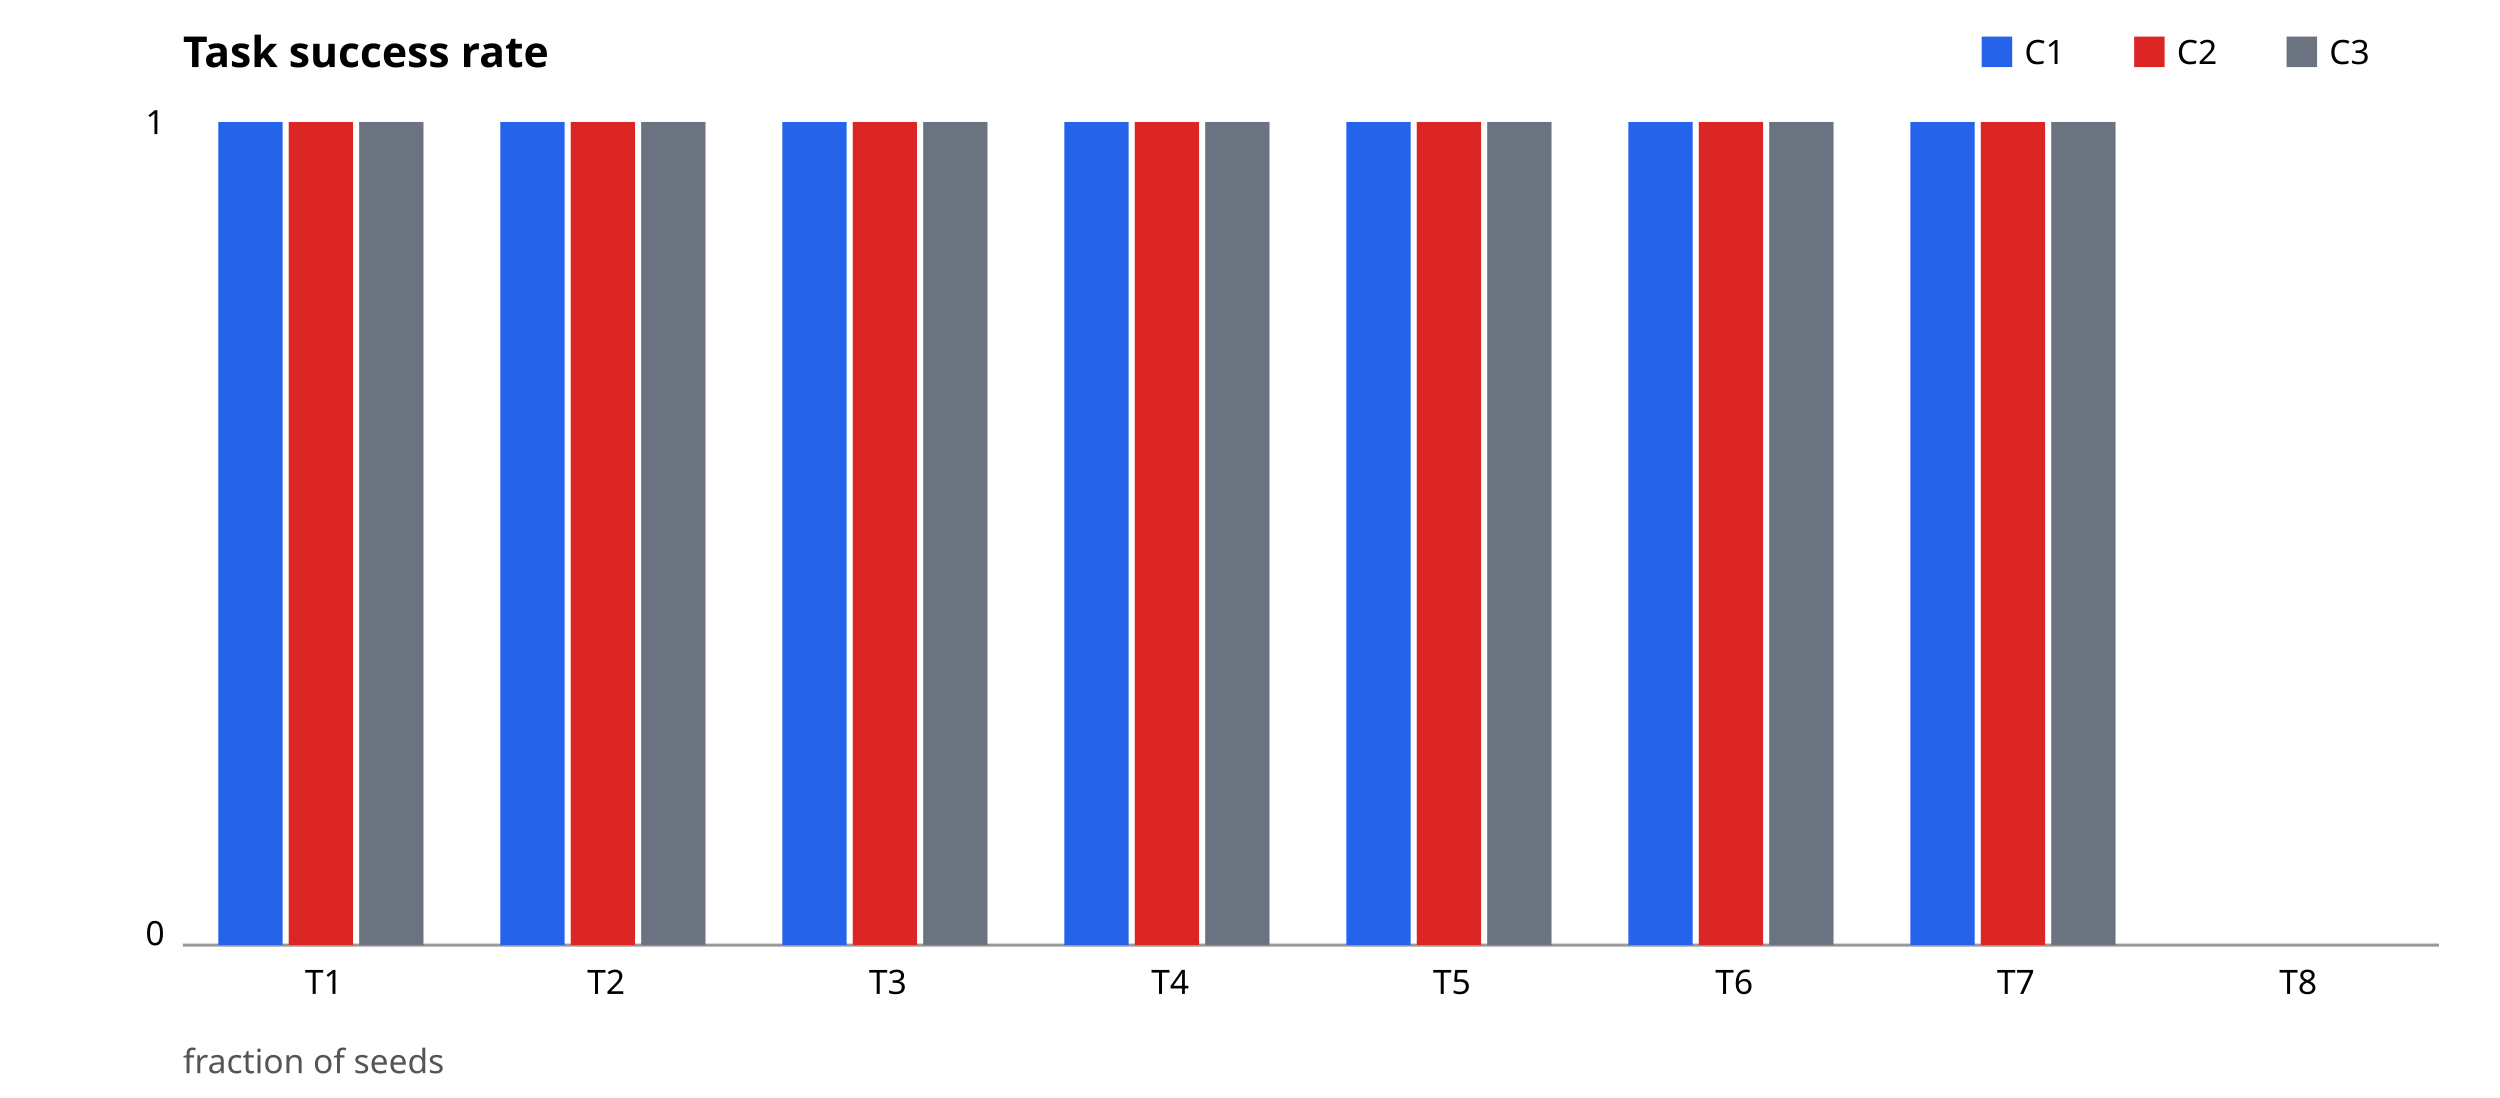
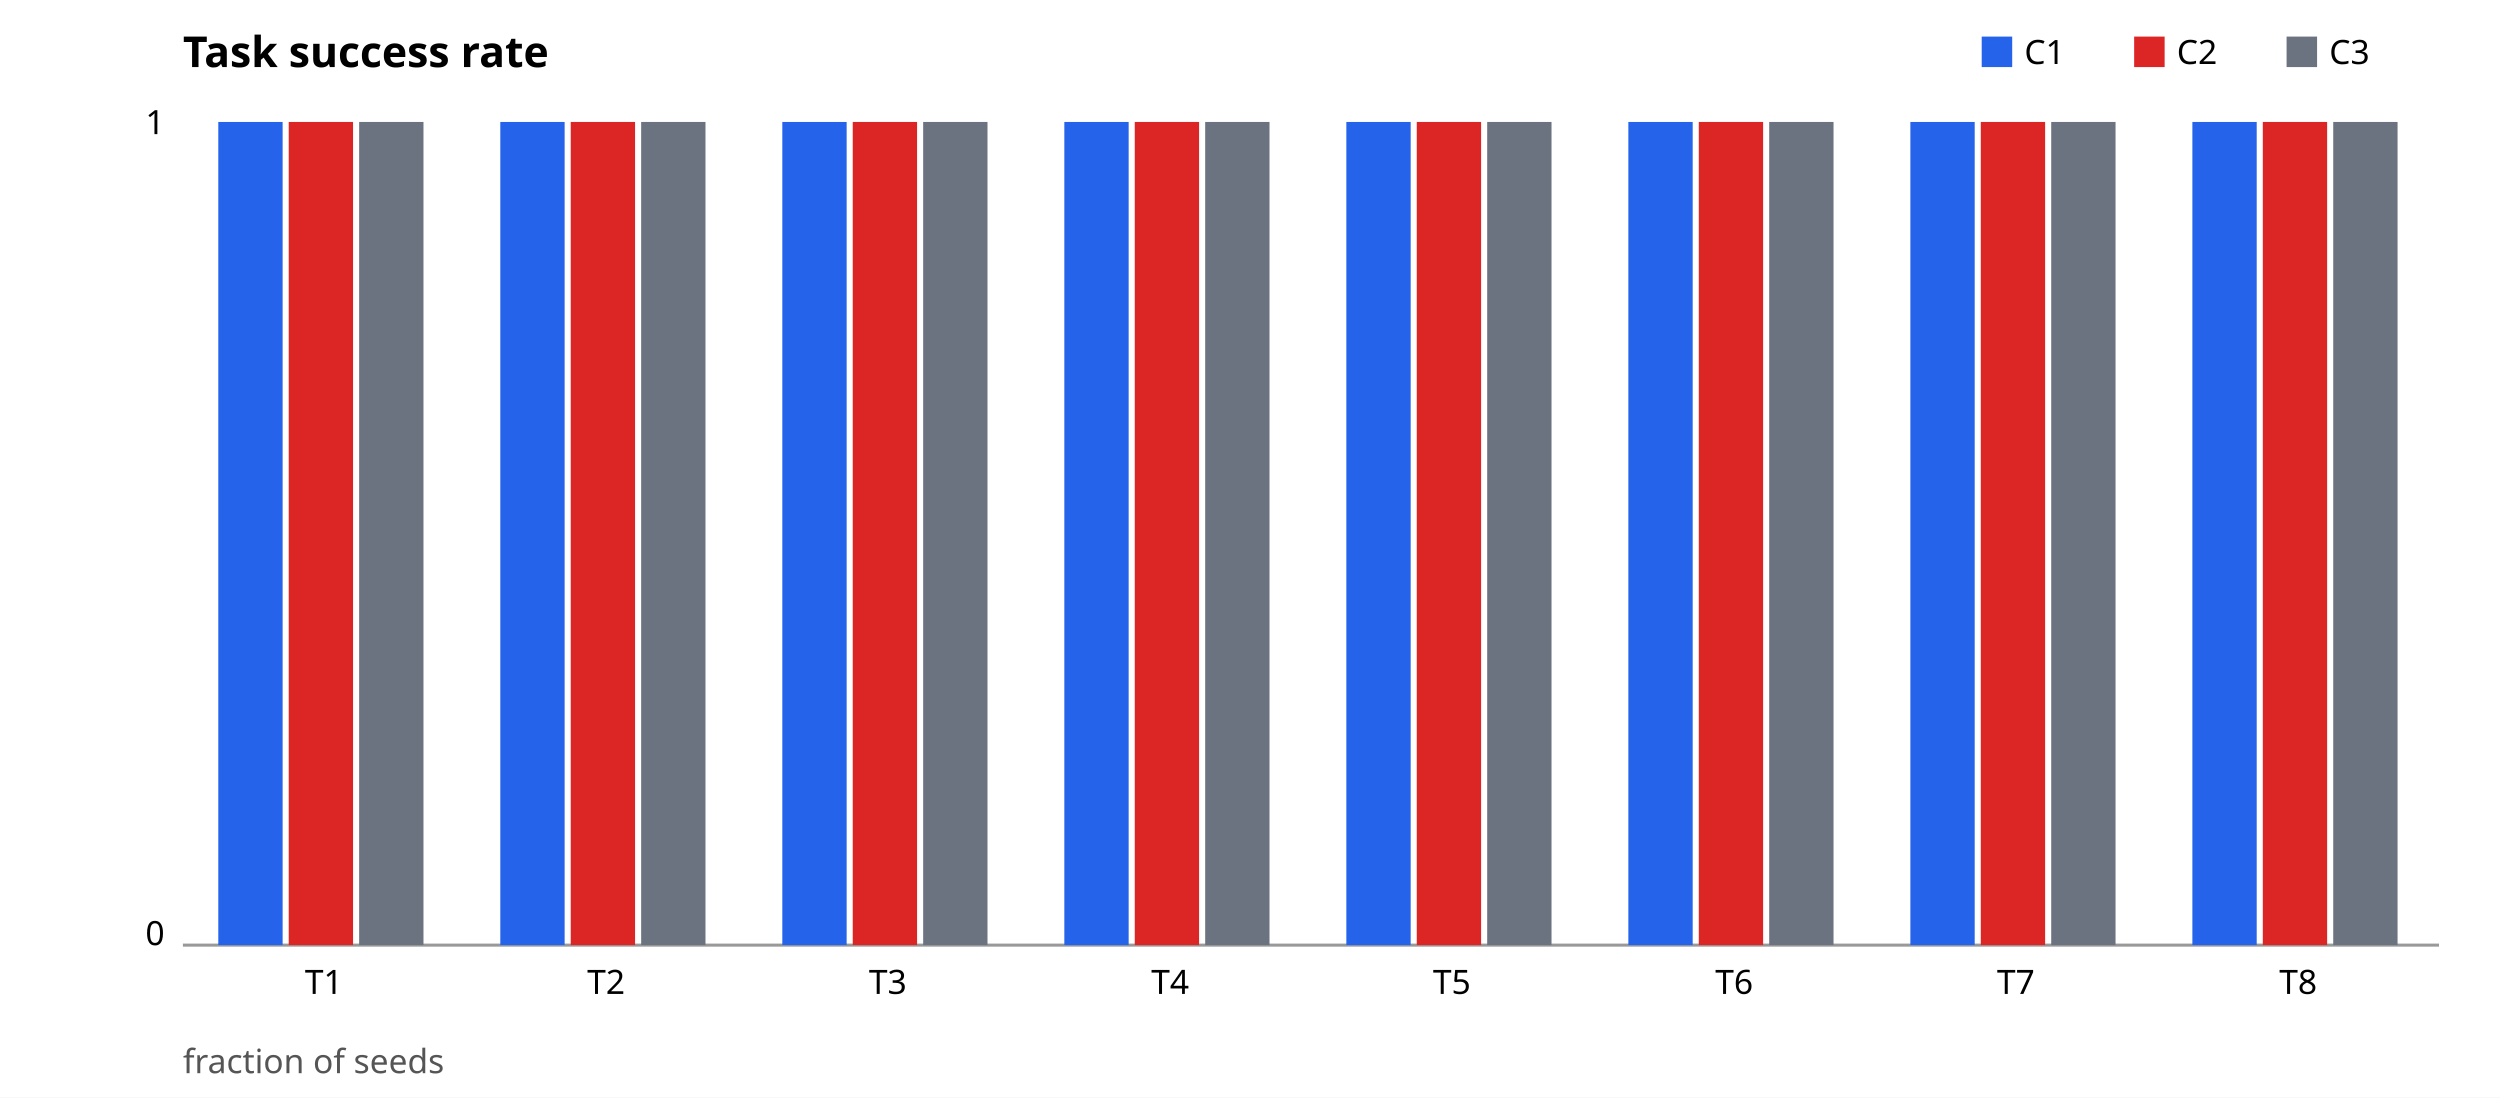
<svg xmlns="http://www.w3.org/2000/svg" viewBox="0 0 820 360" font-family="sans-serif" font-size="11">
  <rect width="820" height="360" fill="white" />
  <text x="60" y="22" font-size="14" font-weight="bold">Task success rate</text>
  <line x1="60" y1="310" x2="800" y2="310" stroke="#999" />
  <rect x="71.6" y="40.0" width="21.1" height="270.0" fill="#2563eb" />
  <rect x="94.7" y="40.0" width="21.1" height="270.0" fill="#dc2626" />
  <rect x="117.8" y="40.0" width="21.1" height="270.0" fill="#6b7280" />
  <text x="106.2" y="326" text-anchor="middle">T1</text>
  <rect x="164.1" y="40.0" width="21.1" height="270.0" fill="#2563eb" />
  <rect x="187.2" y="40.0" width="21.1" height="270.0" fill="#dc2626" />
  <rect x="210.3" y="40.0" width="21.1" height="270.0" fill="#6b7280" />
  <text x="198.8" y="326" text-anchor="middle">T2</text>
  <rect x="256.6" y="40.0" width="21.1" height="270.0" fill="#2563eb" />
  <rect x="279.7" y="40.0" width="21.1" height="270.0" fill="#dc2626" />
  <rect x="302.8" y="40.0" width="21.1" height="270.0" fill="#6b7280" />
  <text x="291.2" y="326" text-anchor="middle">T3</text>
  <rect x="349.1" y="40.0" width="21.1" height="270.0" fill="#2563eb" />
  <rect x="372.2" y="40.0" width="21.1" height="270.0" fill="#dc2626" />
  <rect x="395.3" y="40.0" width="21.1" height="270.0" fill="#6b7280" />
  <text x="383.8" y="326" text-anchor="middle">T4</text>
  <rect x="441.6" y="40.0" width="21.1" height="270.0" fill="#2563eb" />
  <rect x="464.7" y="40.0" width="21.1" height="270.0" fill="#dc2626" />
  <rect x="487.8" y="40.0" width="21.1" height="270.0" fill="#6b7280" />
  <text x="476.2" y="326" text-anchor="middle">T5</text>
  <rect x="534.1" y="40.0" width="21.1" height="270.0" fill="#2563eb" />
  <rect x="557.2" y="40.0" width="21.1" height="270.0" fill="#dc2626" />
  <rect x="580.3" y="40.0" width="21.1" height="270.0" fill="#6b7280" />
  <text x="568.8" y="326" text-anchor="middle">T6</text>
  <rect x="626.6" y="40.0" width="21.1" height="270.0" fill="#2563eb" />
  <rect x="649.7" y="40.0" width="21.1" height="270.0" fill="#dc2626" />
  <rect x="672.8" y="40.0" width="21.1" height="270.0" fill="#6b7280" />
  <text x="661.2" y="326" text-anchor="middle">T7</text>
-   <rect x="719.1" y="310.0" width="21.1" height="0.0" fill="#2563eb" />
-   <rect x="742.2" y="310.0" width="21.1" height="0.0" fill="#dc2626" />
-   <rect x="765.3" y="310.0" width="21.1" height="0.0" fill="#6b7280" />
+   <rect x="719.1" y="40.0" width="21.1" height="270.0" fill="#2563eb" />
+   <rect x="742.2" y="40.0" width="21.1" height="270.0" fill="#dc2626" />
+   <rect x="765.3" y="40.0" width="21.1" height="270.0" fill="#6b7280" />
  <text x="753.8" y="326" text-anchor="middle">T8</text>
  <text x="54" y="44" text-anchor="end">1</text>
  <text x="54" y="310" text-anchor="end">0</text>
  <text x="60" y="352" fill="#555">fraction of seeds</text>
  <rect x="650" y="12" width="10" height="10" fill="#2563eb" />
  <text x="664" y="21">C1</text>
  <rect x="700" y="12" width="10" height="10" fill="#dc2626" />
  <text x="714" y="21">C2</text>
  <rect x="750" y="12" width="10" height="10" fill="#6b7280" />
  <text x="764" y="21">C3</text>
</svg>
